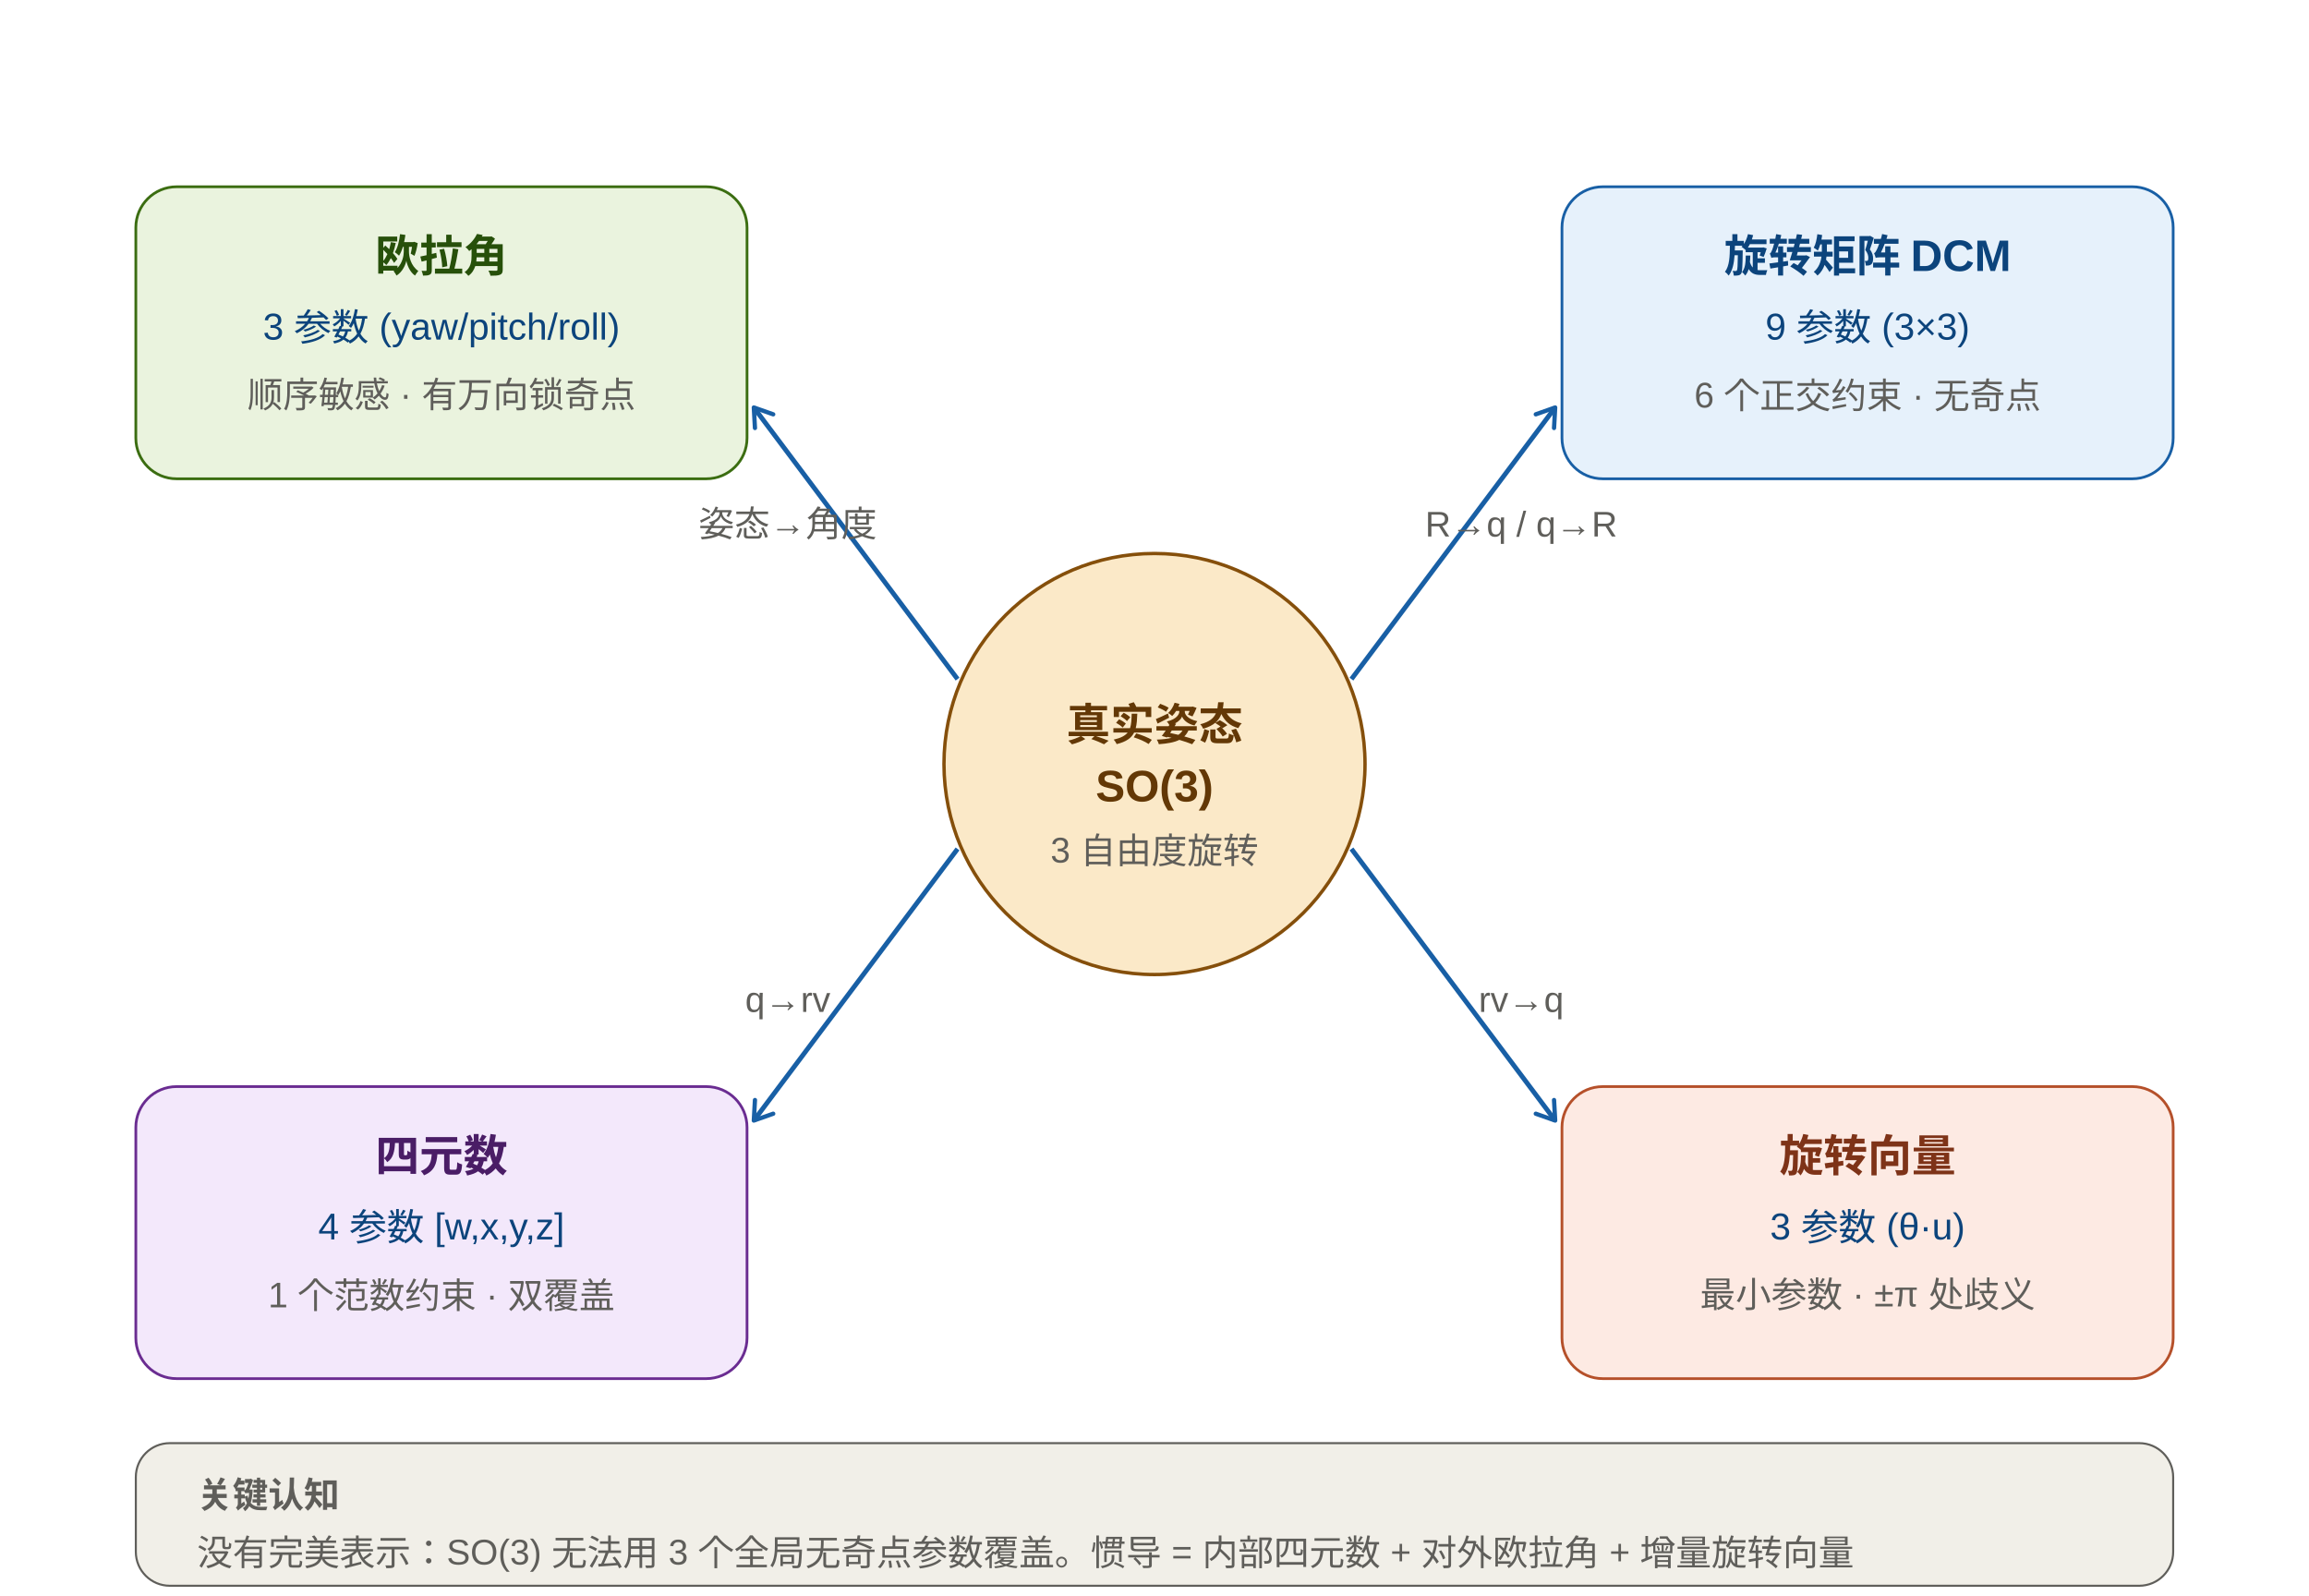
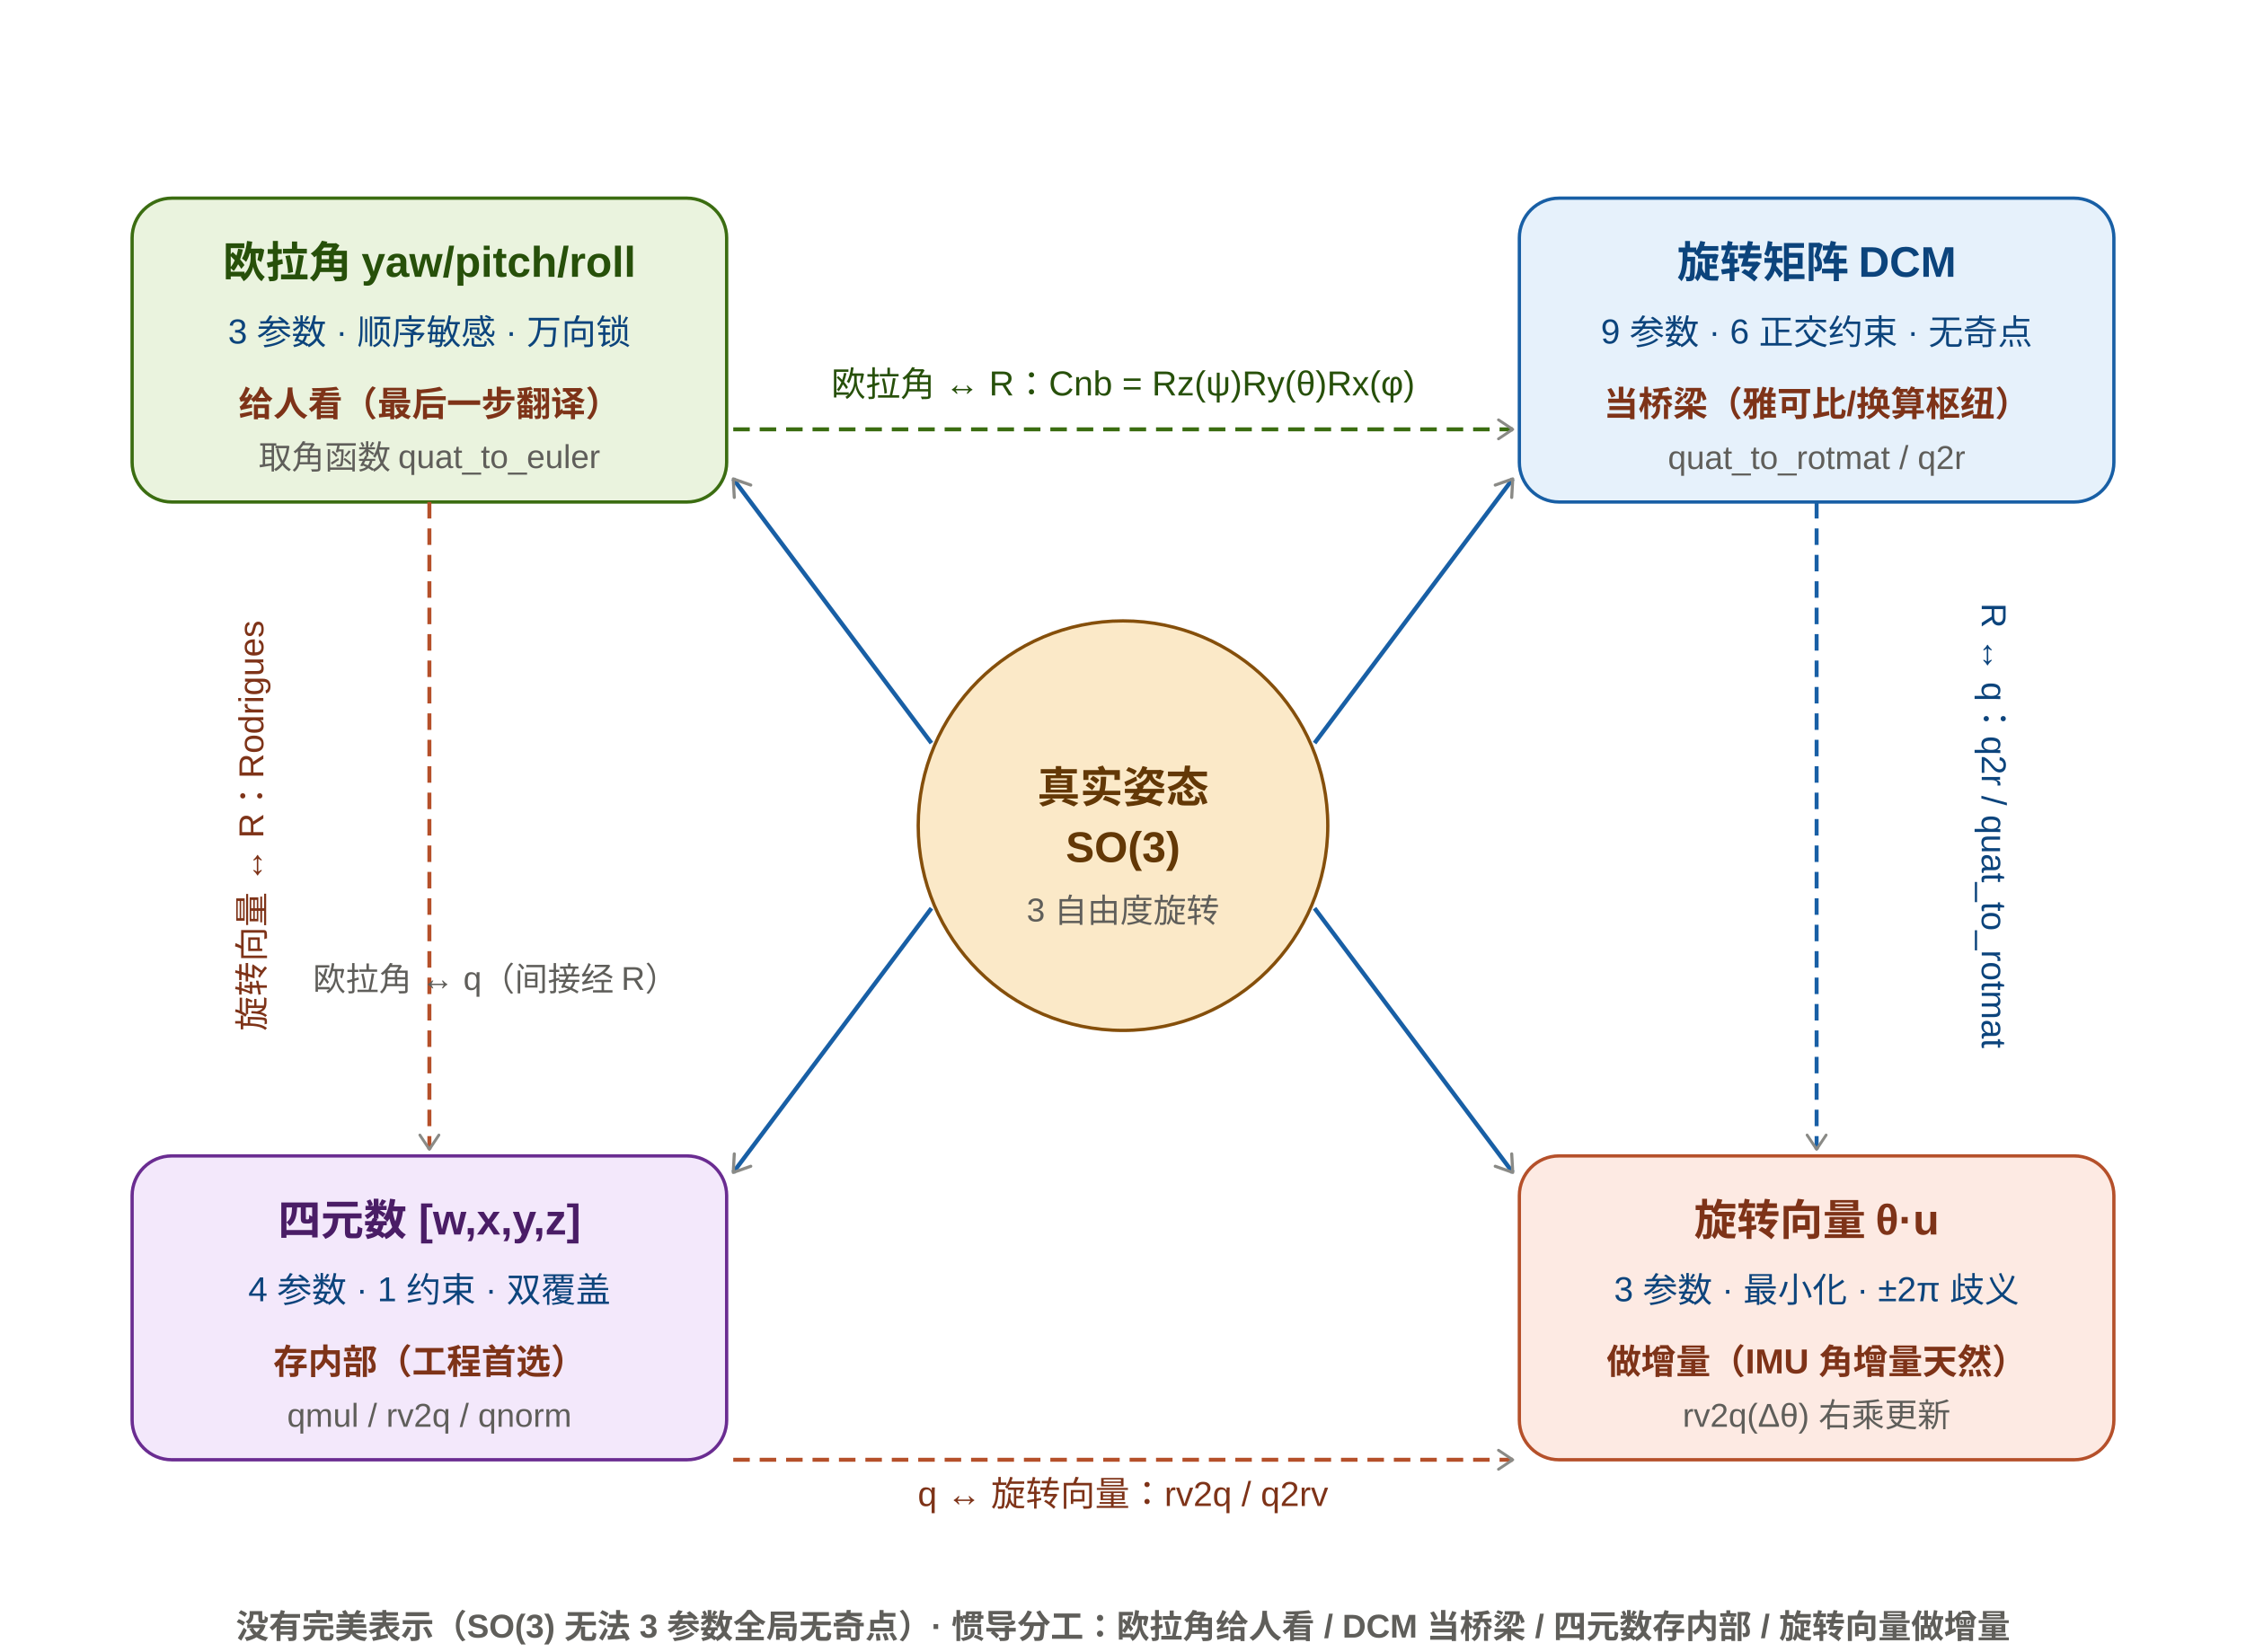
- <svg xmlns="http://www.w3.org/2000/svg" viewBox="0 0 680 470" width="680" height="470" role="img">
+ <svg xmlns="http://www.w3.org/2000/svg" viewBox="0 0 680 500" width="680" height="500" role="img">
  <style>
.th{font-size:13px;font-weight:700;font-family:'Segoe UI',Arial,'Microsoft YaHei',sans-serif;}
- .ts{font-size:10.5px;fill:#5F5E5A;font-family:'Segoe UI',Arial,'Microsoft YaHei',sans-serif;}
- .tc{font-size:11px;font-family:'Segoe UI',Arial,'Microsoft YaHei',sans-serif;}
+ .ts{font-size:10px;fill:#5F5E5A;font-family:'Segoe UI',Arial,'Microsoft YaHei',sans-serif;}
+ .tc{font-size:10.5px;font-family:'Segoe UI',Arial,'Microsoft YaHei',sans-serif;}
+ .lb{font-size:10.5px;font-weight:700;font-family:'Segoe UI',Arial,'Microsoft YaHei',sans-serif;}
</style>
  <defs>
    <marker id="ar" viewBox="0 0 10 10" refX="8" refY="5" markerWidth="6" markerHeight="6" orient="auto-start-reverse">
-       <path d="M2 1L8 5L2 9" fill="none" stroke="#185FA5" stroke-width="1.5" stroke-linecap="round" stroke-linejoin="round" />
+       <path d="M2 1L8 5L2 9" fill="none" stroke="#8A8A86" stroke-width="1.2" stroke-linecap="round" stroke-linejoin="round" />
    </marker>
  </defs>
-   <circle cx="340" cy="225" r="62" fill="#FBE9C8" stroke="#854F0B" stroke-width="1" />
-   <text class="th" x="340" y="218" text-anchor="middle" fill="#633806">真实姿态</text>
-   <text class="th" x="340" y="236" text-anchor="middle" fill="#633806">SO(3)</text>
-   <text class="ts" x="340" y="254" text-anchor="middle">3 自由度旋转</text>
-   <rect x="40" y="55" width="180" height="86" rx="12" fill="#EAF3DE" stroke="#3B6D11" stroke-width="0.8" />
-   <text class="th" x="130" y="80" text-anchor="middle" fill="#27500A">欧拉角</text>
-   <text class="tc" x="130" y="100" text-anchor="middle" fill="#0C447C">3 参数 (yaw/pitch/roll)</text>
-   <text class="ts" x="130" y="120" text-anchor="middle">顺序敏感 · 有万向锁奇点</text>
-   <rect x="460" y="55" width="180" height="86" rx="12" fill="#E6F1FB" stroke="#185FA5" stroke-width="0.8" />
-   <text class="th" x="550" y="80" text-anchor="middle" fill="#0C447C">旋转矩阵 DCM</text>
-   <text class="tc" x="550" y="100" text-anchor="middle" fill="#0C447C">9 参数 (3×3)</text>
-   <text class="ts" x="550" y="120" text-anchor="middle">6 个正交约束 · 无奇点</text>
-   <rect x="40" y="320" width="180" height="86" rx="12" fill="#F3E8FB" stroke="#6A2C91" stroke-width="0.8" />
-   <text class="th" x="130" y="345" text-anchor="middle" fill="#4A1D66">四元数</text>
-   <text class="tc" x="130" y="365" text-anchor="middle" fill="#0C447C">4 参数 [w,x,y,z]</text>
-   <text class="ts" x="130" y="385" text-anchor="middle">1 个范数约束 · 双覆盖</text>
-   <rect x="460" y="320" width="180" height="86" rx="12" fill="#FDEAE3" stroke="#B5502A" stroke-width="0.8" />
-   <text class="th" x="550" y="345" text-anchor="middle" fill="#7E3318">旋转向量</text>
-   <text class="tc" x="550" y="365" text-anchor="middle" fill="#0C447C">3 参数 (θ·u)</text>
-   <text class="ts" x="550" y="385" text-anchor="middle">最小参数 · ±π 处歧义</text>
-   <line x1="282" y1="200" x2="222" y2="120" stroke="#185FA5" stroke-width="1.4" marker-end="url(#ar)" />
-   <line x1="398" y1="200" x2="458" y2="120" stroke="#185FA5" stroke-width="1.4" marker-end="url(#ar)" />
-   <line x1="282" y1="250" x2="222" y2="330" stroke="#185FA5" stroke-width="1.4" marker-end="url(#ar)" />
-   <line x1="398" y1="250" x2="458" y2="330" stroke="#185FA5" stroke-width="1.4" marker-end="url(#ar)" />
-   <text class="ts" x="232" y="158" text-anchor="middle">姿态→角度</text>
-   <text class="ts" x="448" y="158" text-anchor="middle">R→q / q→R</text>
-   <text class="ts" x="232" y="298" text-anchor="middle">q→rv</text>
-   <text class="ts" x="448" y="298" text-anchor="middle">rv→q</text>
-   <rect x="40" y="425" width="600" height="42" rx="10" fill="#F1EFE8" stroke="#5F5E5A" stroke-width="0.6" />
-   <text class="ts" x="58" y="444" font-weight="700" fill="#5F5E5A">关键认知</text>
-   <text class="ts" x="58" y="461">没有完美表示：SO(3) 无法用 3 个全局无奇点参数覆盖。惯导 = 内部四元数 + 对外欧拉角 + 增量旋转向量</text>
+   <circle cx="340" cy="250" r="62" fill="#FBE9C8" stroke="#854F0B" stroke-width="1" />
+   <text class="th" x="340" y="243" text-anchor="middle" fill="#633806">真实姿态</text>
+   <text class="th" x="340" y="261" text-anchor="middle" fill="#633806">SO(3)</text>
+   <text class="ts" x="340" y="279" text-anchor="middle">3 自由度旋转</text>
+   <rect x="40" y="60" width="180" height="92" rx="12" fill="#EAF3DE" stroke="#3B6D11" stroke-width="1" />
+   <text class="th" x="130" y="84" text-anchor="middle" fill="#27500A">欧拉角 yaw/pitch/roll</text>
+   <text class="tc" x="130" y="104" text-anchor="middle" fill="#0C447C">3 参数 · 顺序敏感 · 万向锁</text>
+   <text class="lb" x="130" y="126" text-anchor="middle" fill="#7E3318" font-size="10">给人看（最后一步翻译）</text>
+   <text class="ts" x="130" y="142" text-anchor="middle" font-size="9">取角函数 quat_to_euler</text>
+   <rect x="460" y="60" width="180" height="92" rx="12" fill="#E6F1FB" stroke="#185FA5" stroke-width="1" />
+   <text class="th" x="550" y="84" text-anchor="middle" fill="#0C447C">旋转矩阵 DCM</text>
+   <text class="tc" x="550" y="104" text-anchor="middle" fill="#0C447C">9 参数 · 6 正交约束 · 无奇点</text>
+   <text class="lb" x="550" y="126" text-anchor="middle" fill="#7E3318" font-size="10">当桥梁（雅可比/换算枢纽）</text>
+   <text class="ts" x="550" y="142" text-anchor="middle" font-size="9">quat_to_rotmat / q2r</text>
+   <rect x="40" y="350" width="180" height="92" rx="12" fill="#F3E8FB" stroke="#6A2C91" stroke-width="1" />
+   <text class="th" x="130" y="374" text-anchor="middle" fill="#4A1D66">四元数 [w,x,y,z]</text>
+   <text class="tc" x="130" y="394" text-anchor="middle" fill="#0C447C">4 参数 · 1 约束 · 双覆盖</text>
+   <text class="lb" x="130" y="416" text-anchor="middle" fill="#7E3318" font-size="10">存内部（工程首选）</text>
+   <text class="ts" x="130" y="432" text-anchor="middle" font-size="9">qmul / rv2q / qnorm</text>
+   <rect x="460" y="350" width="180" height="92" rx="12" fill="#FDEAE3" stroke="#B5502A" stroke-width="1" />
+   <text class="th" x="550" y="374" text-anchor="middle" fill="#7E3318">旋转向量 θ·u</text>
+   <text class="tc" x="550" y="394" text-anchor="middle" fill="#0C447C">3 参数 · 最小化 · ±2π 歧义</text>
+   <text class="lb" x="550" y="416" text-anchor="middle" fill="#7E3318" font-size="10">做增量（IMU 角增量天然）</text>
+   <text class="ts" x="550" y="432" text-anchor="middle" font-size="9">rv2q(Δθ) 右乘更新</text>
+   <line x1="282" y1="225" x2="222" y2="145" stroke="#185FA5" stroke-width="1.3" marker-end="url(#ar)" />
+   <line x1="398" y1="225" x2="458" y2="145" stroke="#185FA5" stroke-width="1.3" marker-end="url(#ar)" />
+   <line x1="282" y1="275" x2="222" y2="355" stroke="#185FA5" stroke-width="1.3" marker-end="url(#ar)" />
+   <line x1="398" y1="275" x2="458" y2="355" stroke="#185FA5" stroke-width="1.3" marker-end="url(#ar)" />
+   <line x1="222" y1="130" x2="458" y2="130" stroke="#3B6D11" stroke-width="1.2" stroke-dasharray="5 3" marker-end="url(#ar)" />
+   <text class="tc" x="340" y="120" text-anchor="middle" fill="#27500A" font-size="9">欧拉角 ↔ R：Cnb = Rz(ψ)Ry(θ)Rx(φ)</text>
+   <line x1="550" y1="152" x2="550" y2="348" stroke="#185FA5" stroke-width="1.2" stroke-dasharray="5 3" marker-end="url(#ar)" />
+   <text class="tc" x="600" y="250" text-anchor="middle" fill="#0C447C" font-size="9" transform="rotate(90 600 250)">R ↔ q：q2r / quat_to_rotmat</text>
+   <line x1="222" y1="442" x2="458" y2="442" stroke="#B5502A" stroke-width="1.2" stroke-dasharray="5 3" marker-end="url(#ar)" />
+   <text class="tc" x="340" y="456" text-anchor="middle" fill="#7E3318" font-size="9">q ↔ 旋转向量：rv2q / q2rv</text>
+   <line x1="130" y1="152" x2="130" y2="348" stroke="#B5502A" stroke-width="1.2" stroke-dasharray="5 3" marker-end="url(#ar)" />
+   <text class="tc" x="80" y="250" text-anchor="middle" fill="#7E3318" font-size="9" transform="rotate(-90 80 250)">旋转向量 ↔ R：Rodrigues</text>
+   <text class="ts" x="150" y="300" text-anchor="middle" font-size="9" fill="#6A2C91">欧拉角 ↔ q（间接经 R）</text>
+   <rect x="40" y="480" width="600" height="0" />
+   <text class="ts" x="340" y="496" text-anchor="middle" font-weight="700" fill="#5F5E5A">没有完美表示（SO(3) 无法 3 参数全局无奇点）· 惯导分工：欧拉角给人看 / DCM 当桥梁 / 四元数存内部 / 旋转向量做增量</text>
</svg>
